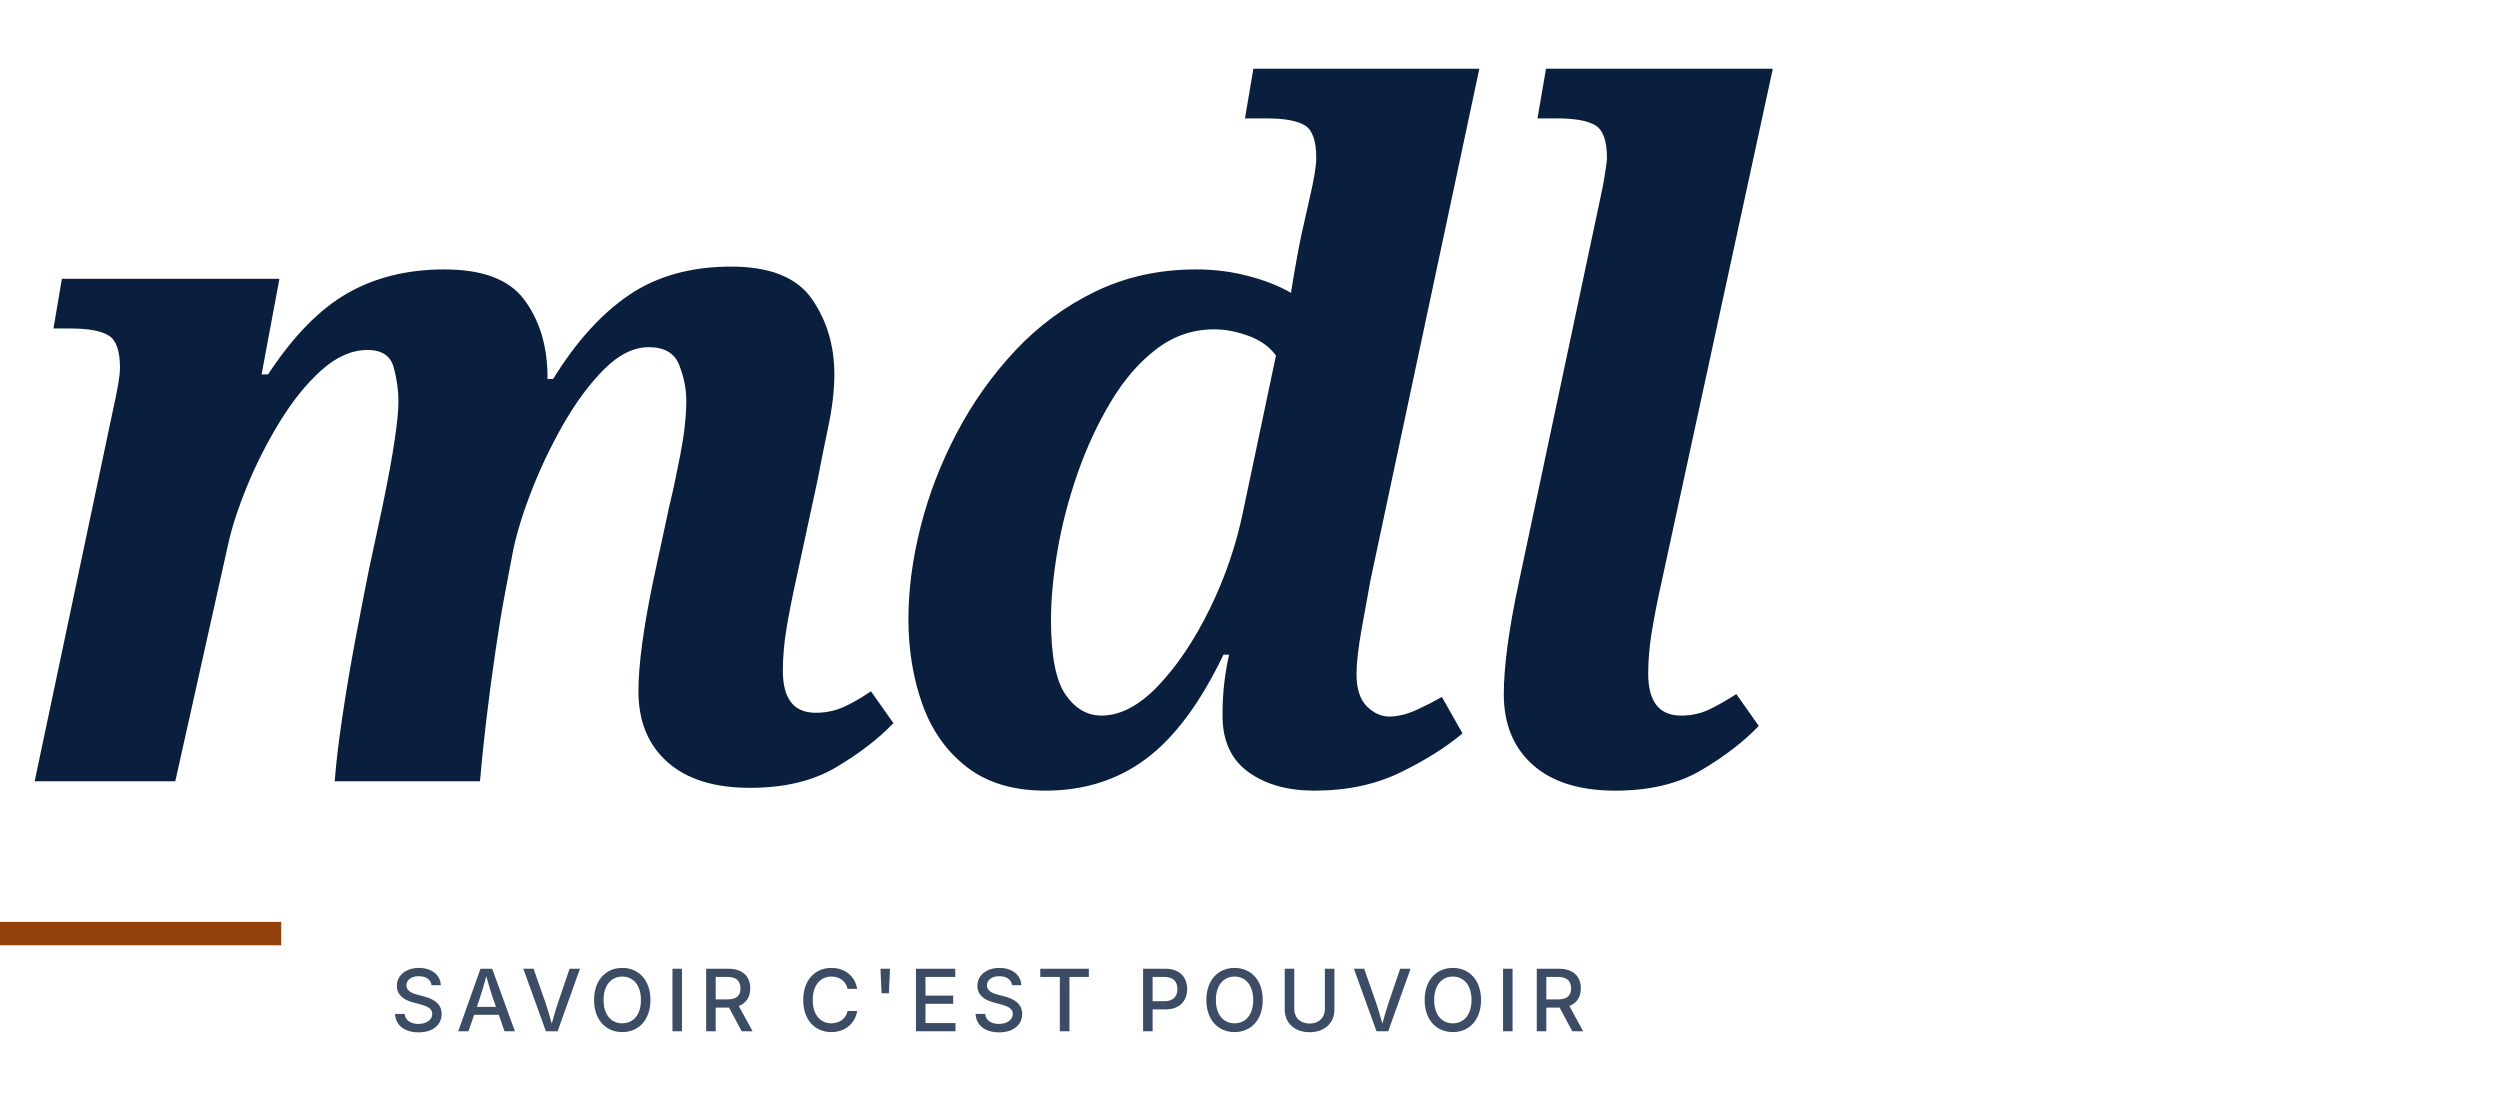
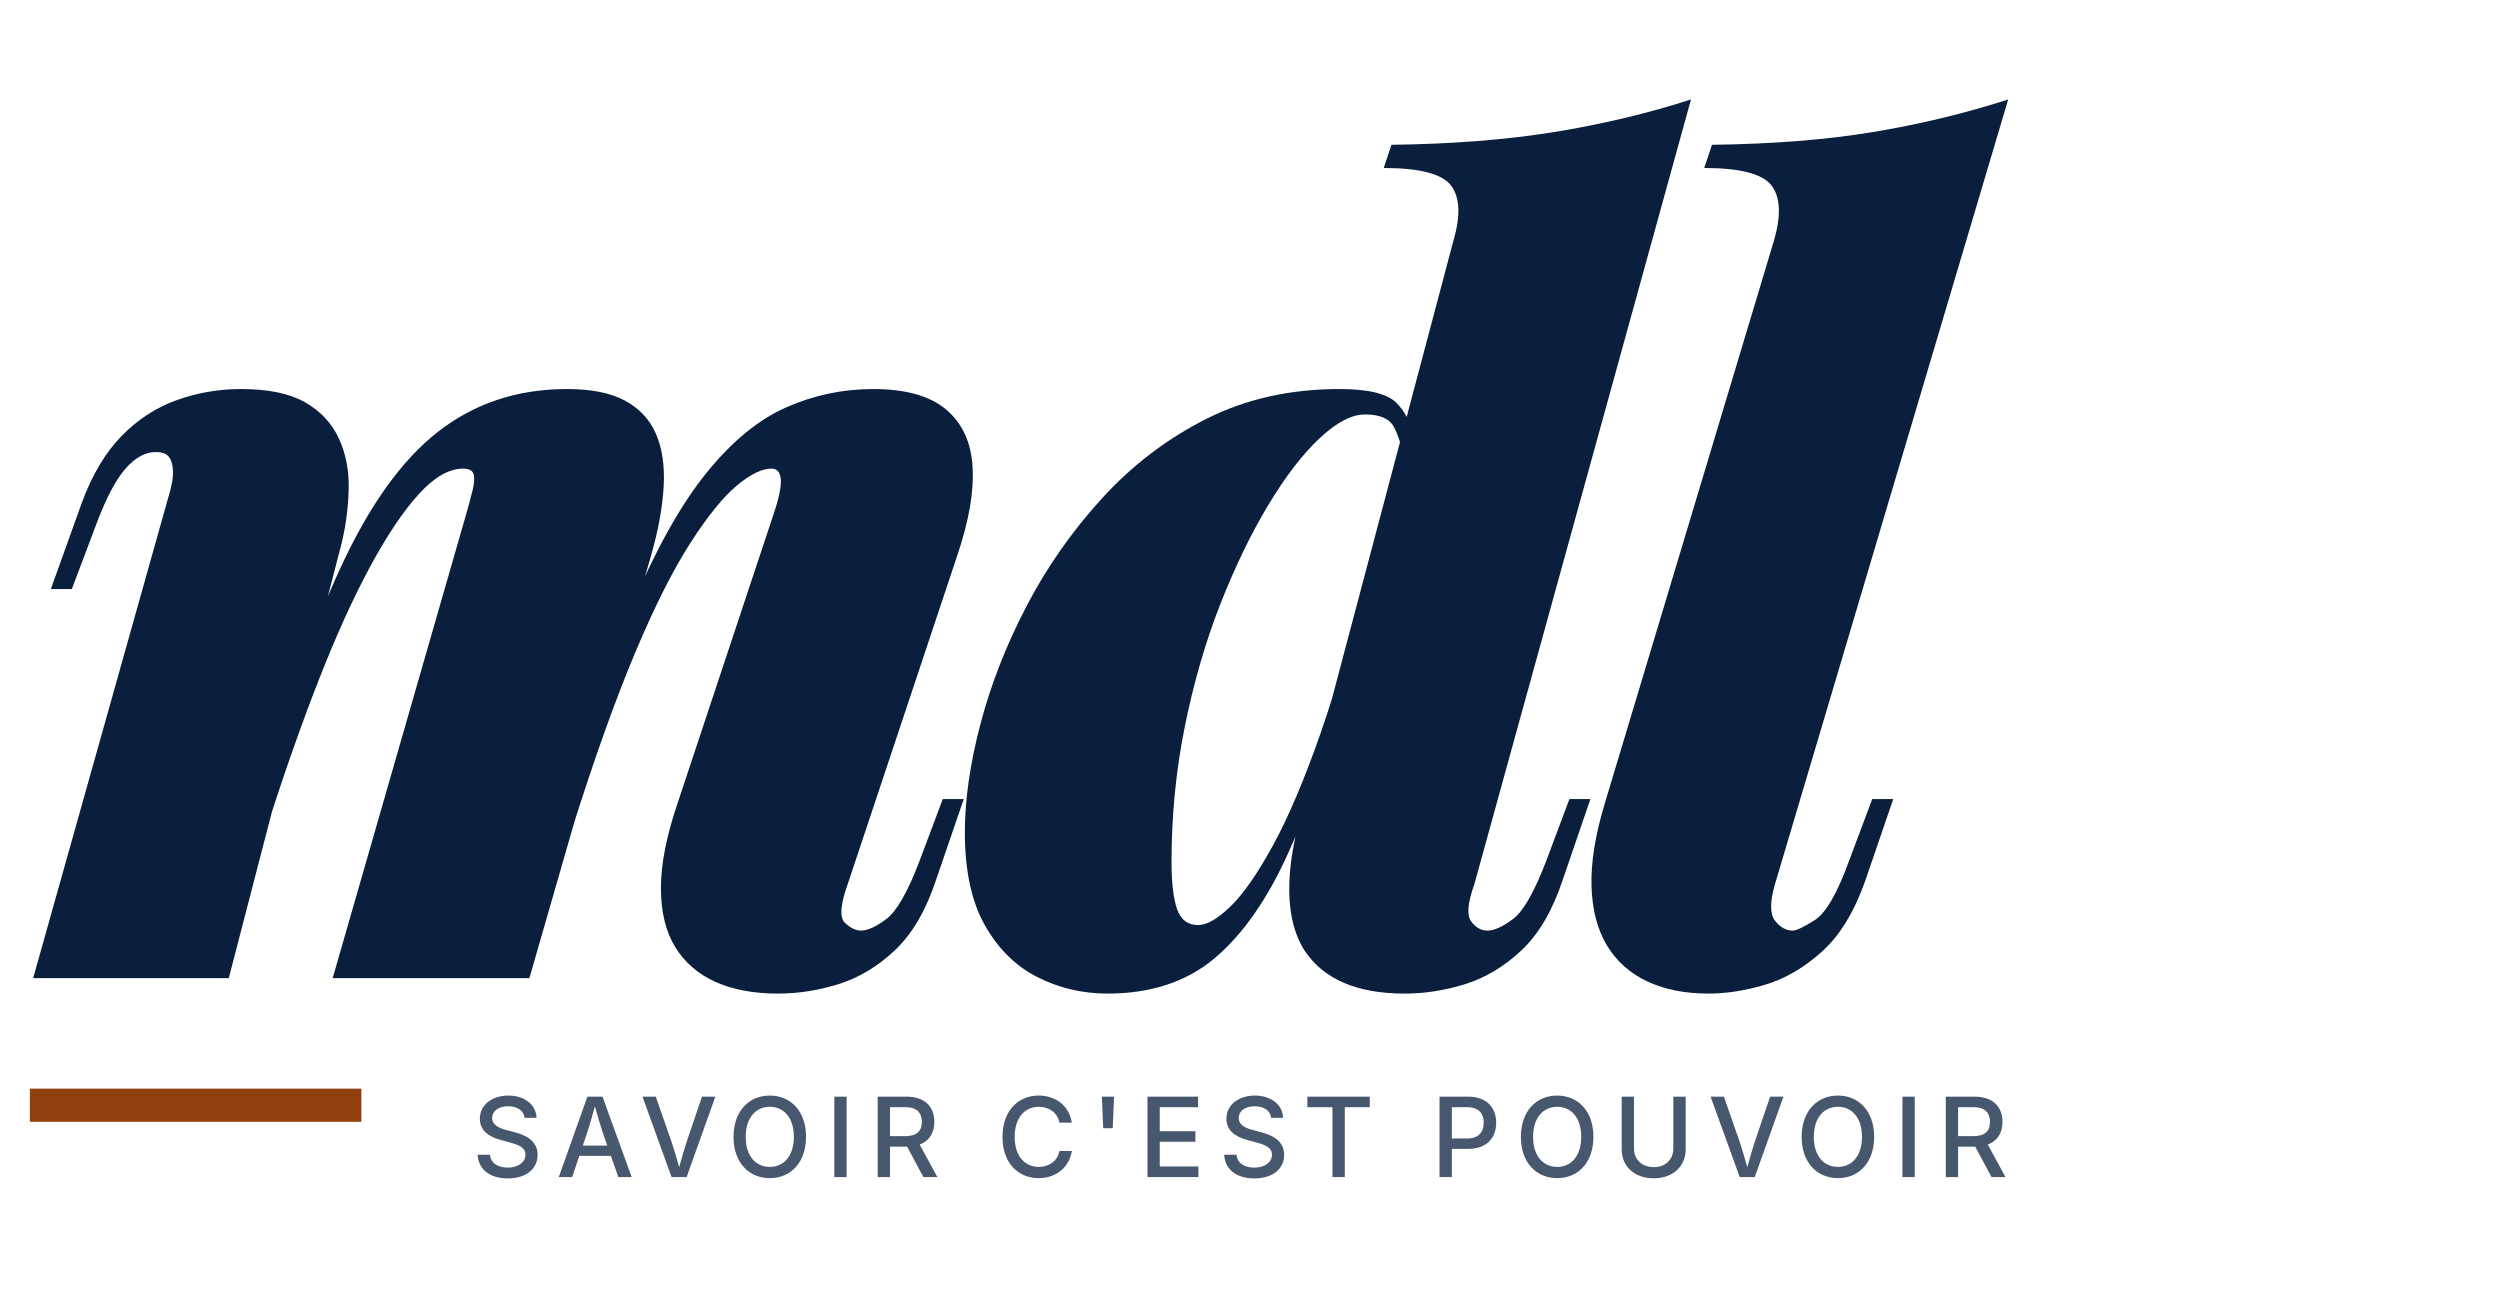
- <svg xmlns="http://www.w3.org/2000/svg" viewBox="0 0 320 140" role="img" aria-label="mdl, Savoir c'est pouvoir">
-   <text x="0" y="100" font-family="Playfair Display, Georgia, serif" font-style="italic" font-weight="900" font-size="120" letter-spacing="-4.8" fill="#0a1f3d">mdl</text>
-   <rect x="0" y="118" width="36" height="3" fill="#92400e" />
-   <text x="50" y="132" font-family="Inter, system-ui, sans-serif" font-weight="500" font-size="11" letter-spacing="1.32" fill="#0a1f3d" opacity="0.8">SAVOIR C'EST POUVOIR</text>
+ <svg xmlns="http://www.w3.org/2000/svg" viewBox="-27.0 -885.0 2262.0 1179.0" role="img" aria-label="mdl, Savoir c'est pouvoir">
+   <g transform="scale(1, -1)" fill="#0a1f3d">
+     <path d="M180 0H3L125 434Q130 450 129.5 459.0Q129 468 125.5 472.0Q122 476 114 476Q100 476 87.0 461.5Q74 447 61 413L38 352H19L47 430Q61 468 83.0 490.5Q105 513 133.0 523.0Q161 533 191 533Q228 533 249.0 521.0Q270 509 279.5 488.5Q289 468 288.5 443.0Q288 418 282 393ZM394 417Q398 431 400.5 441.0Q403 451 401.5 456.0Q400 461 392 461Q373 461 352.0 438.0Q331 415 308.0 372.5Q285 330 261.5 270.0Q238 210 214 135L201 143Q241 284 280.5 370.0Q320 456 369.5 494.5Q419 533 486 533Q519 533 538.5 522.5Q558 512 566.5 492.5Q575 473 573.5 445.0Q572 417 562 382L452 0H274ZM672 417Q680 440 679.5 450.5Q679 461 671 461Q658 461 639.5 445.5Q621 430 597.5 393.5Q574 357 547.5 294.0Q521 231 491 136L480 141Q513 262 545.5 338.5Q578 415 612.5 457.5Q647 500 684.5 516.5Q722 533 763 533Q807 533 829.0 514.5Q851 496 853.0 462.5Q855 429 839 382L740 85Q730 57 737.5 50.0Q745 43 752 43Q761 43 775.0 53.5Q789 64 805 106L826 162H845L820 89Q806 47 782.5 25.0Q759 3 731.5 -5.5Q704 -14 677 -14Q644 -14 620.5 -3.5Q597 7 584 28Q571 49 571.0 81.5Q571 114 586 158Z" transform="translate(0 0)" />
+     <path d="M460 85Q451 60 457.0 51.5Q463 43 472 43Q481 43 495.0 53.5Q509 64 525 106L546 162H565L540 89Q526 47 502.5 25.0Q479 3 451.5 -5.5Q424 -14 397 -14Q333 -14 307 24Q293 45 292.5 78.5Q292 112 306 158L441 667Q451 701 439.0 717.0Q427 733 378 733L385 754Q467 755 532.0 765.5Q597 776 656 795ZM210 48Q222 48 239.5 65.0Q257 82 278.0 120.5Q299 159 321.0 222.0Q343 285 364 376L349 268Q320 176 291.5 113.0Q263 50 225.0 18.0Q187 -14 128 -14Q94 -14 64.5 1.0Q35 16 17.0 48.0Q-1 80 -1 132Q-1 176 13.0 229.5Q27 283 54.5 336.0Q82 389 123.0 434.0Q164 479 217.5 506.0Q271 533 338 533Q377 533 389.5 520.5Q402 508 405 488L397 468Q393 488 387.0 499.0Q381 510 361 510Q343 510 320.0 488.5Q297 467 273.5 428.0Q250 389 230.0 338.0Q210 287 198.0 227.5Q186 168 186 105Q186 77 191.0 62.5Q196 48 210 48Z" transform="translate(847 0)" />
+     <path d="M169 85Q162 61 169.0 52.0Q176 43 185 43Q190 43 205.0 52.5Q220 62 236 106L257 162H276L251 89Q236 46 211.5 24.0Q187 2 160.0 -6.0Q133 -14 109 -14Q77 -14 53.5 -3.0Q30 8 17.0 29.5Q4 51 3.0 83.0Q2 115 15 158L168 667Q178 701 166.0 717.0Q154 733 105 733L112 754Q194 755 257.5 765.5Q321 776 380 795Z" transform="translate(1410 0)" />
+   </g>
+   <rect x="0" y="100" width="300" height="30" fill="#92400e" />
+   <text x="400" y="180" font-family="Inter, system-ui, sans-serif" font-weight="500" font-size="100" letter-spacing="12" fill="#0a1f3d" opacity="0.75">SAVOIR C'EST POUVOIR</text>
</svg>
